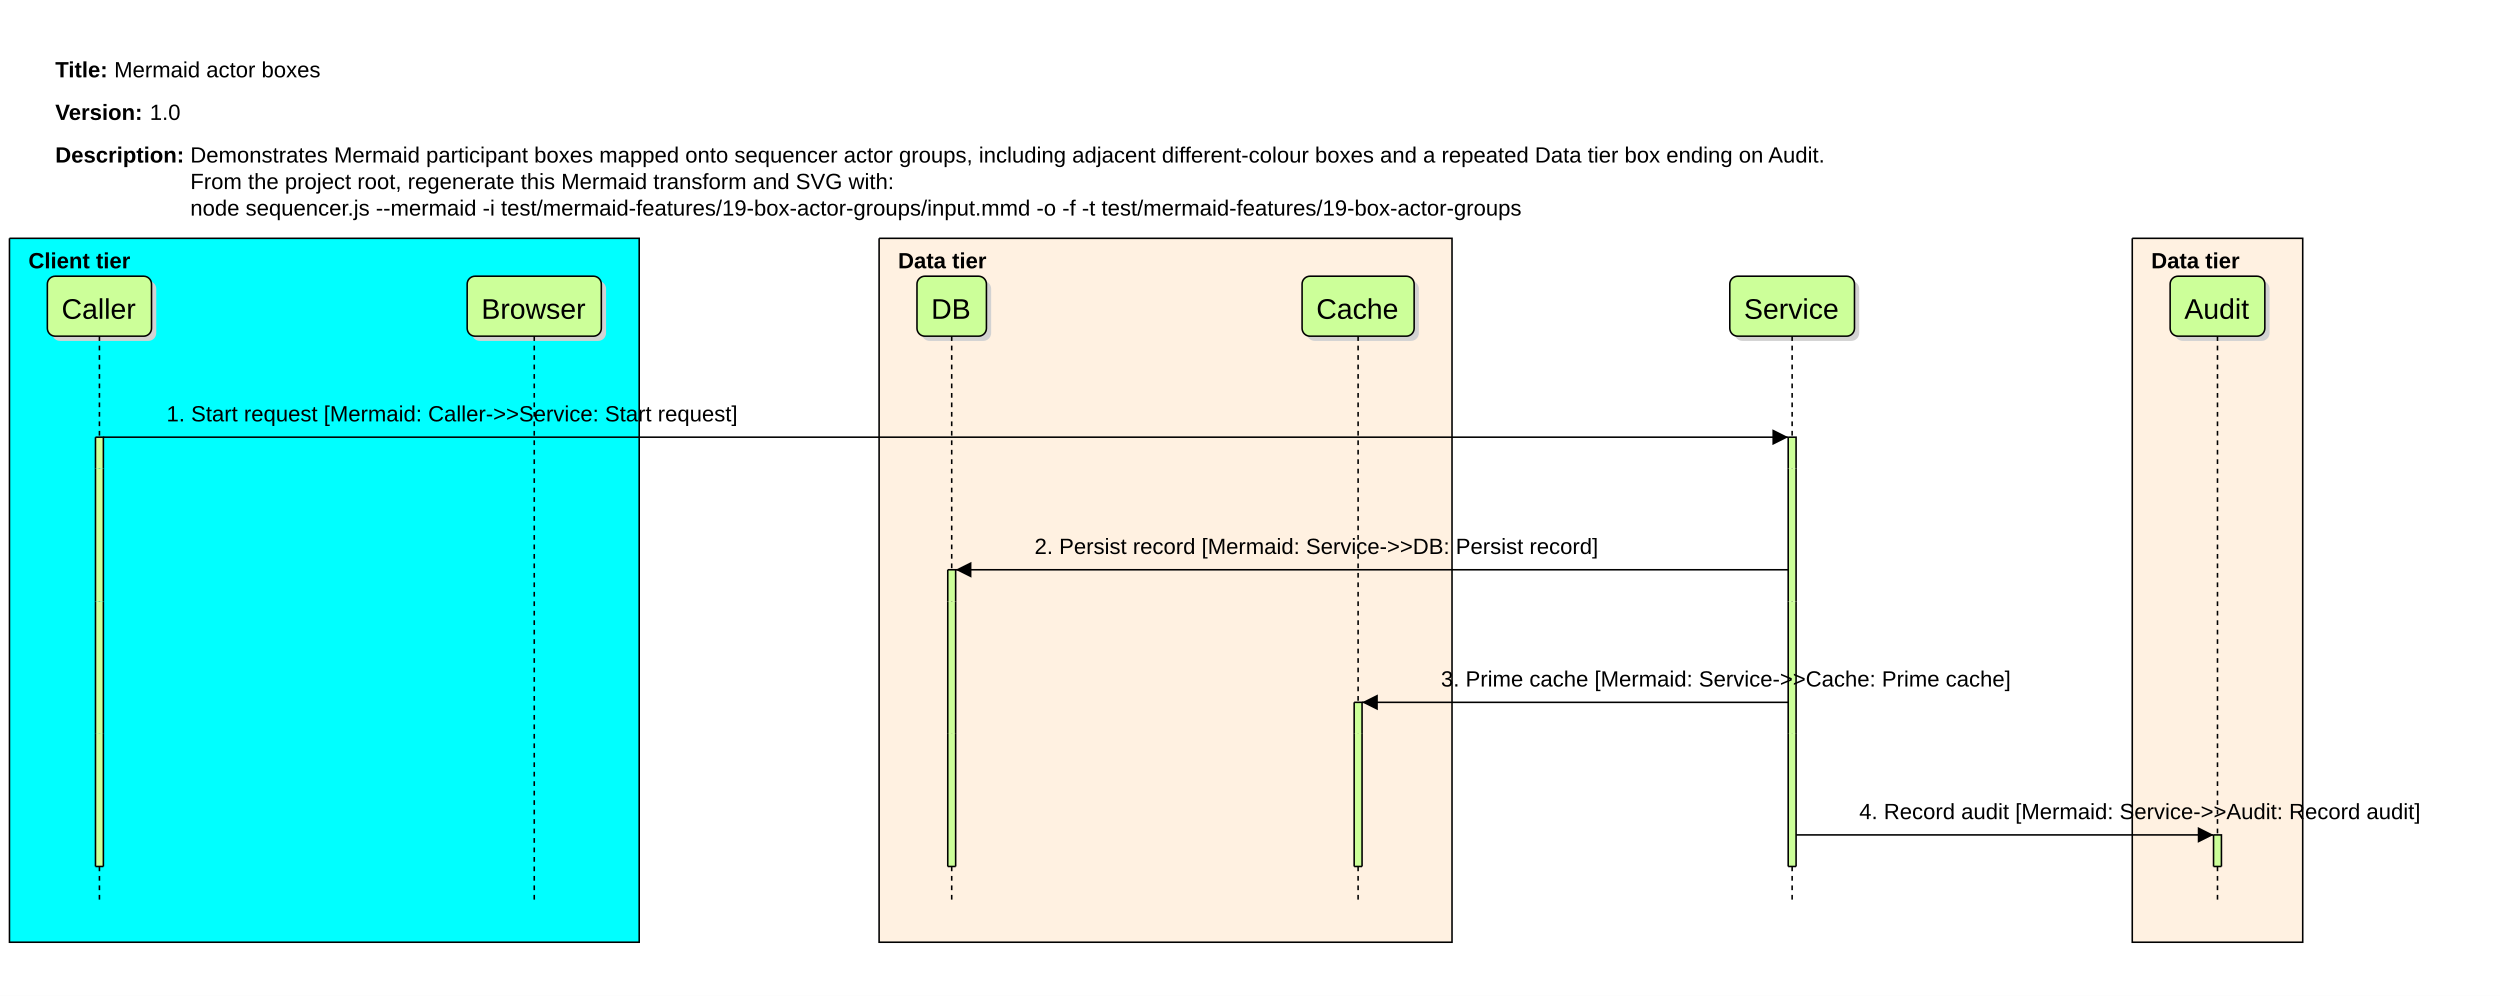
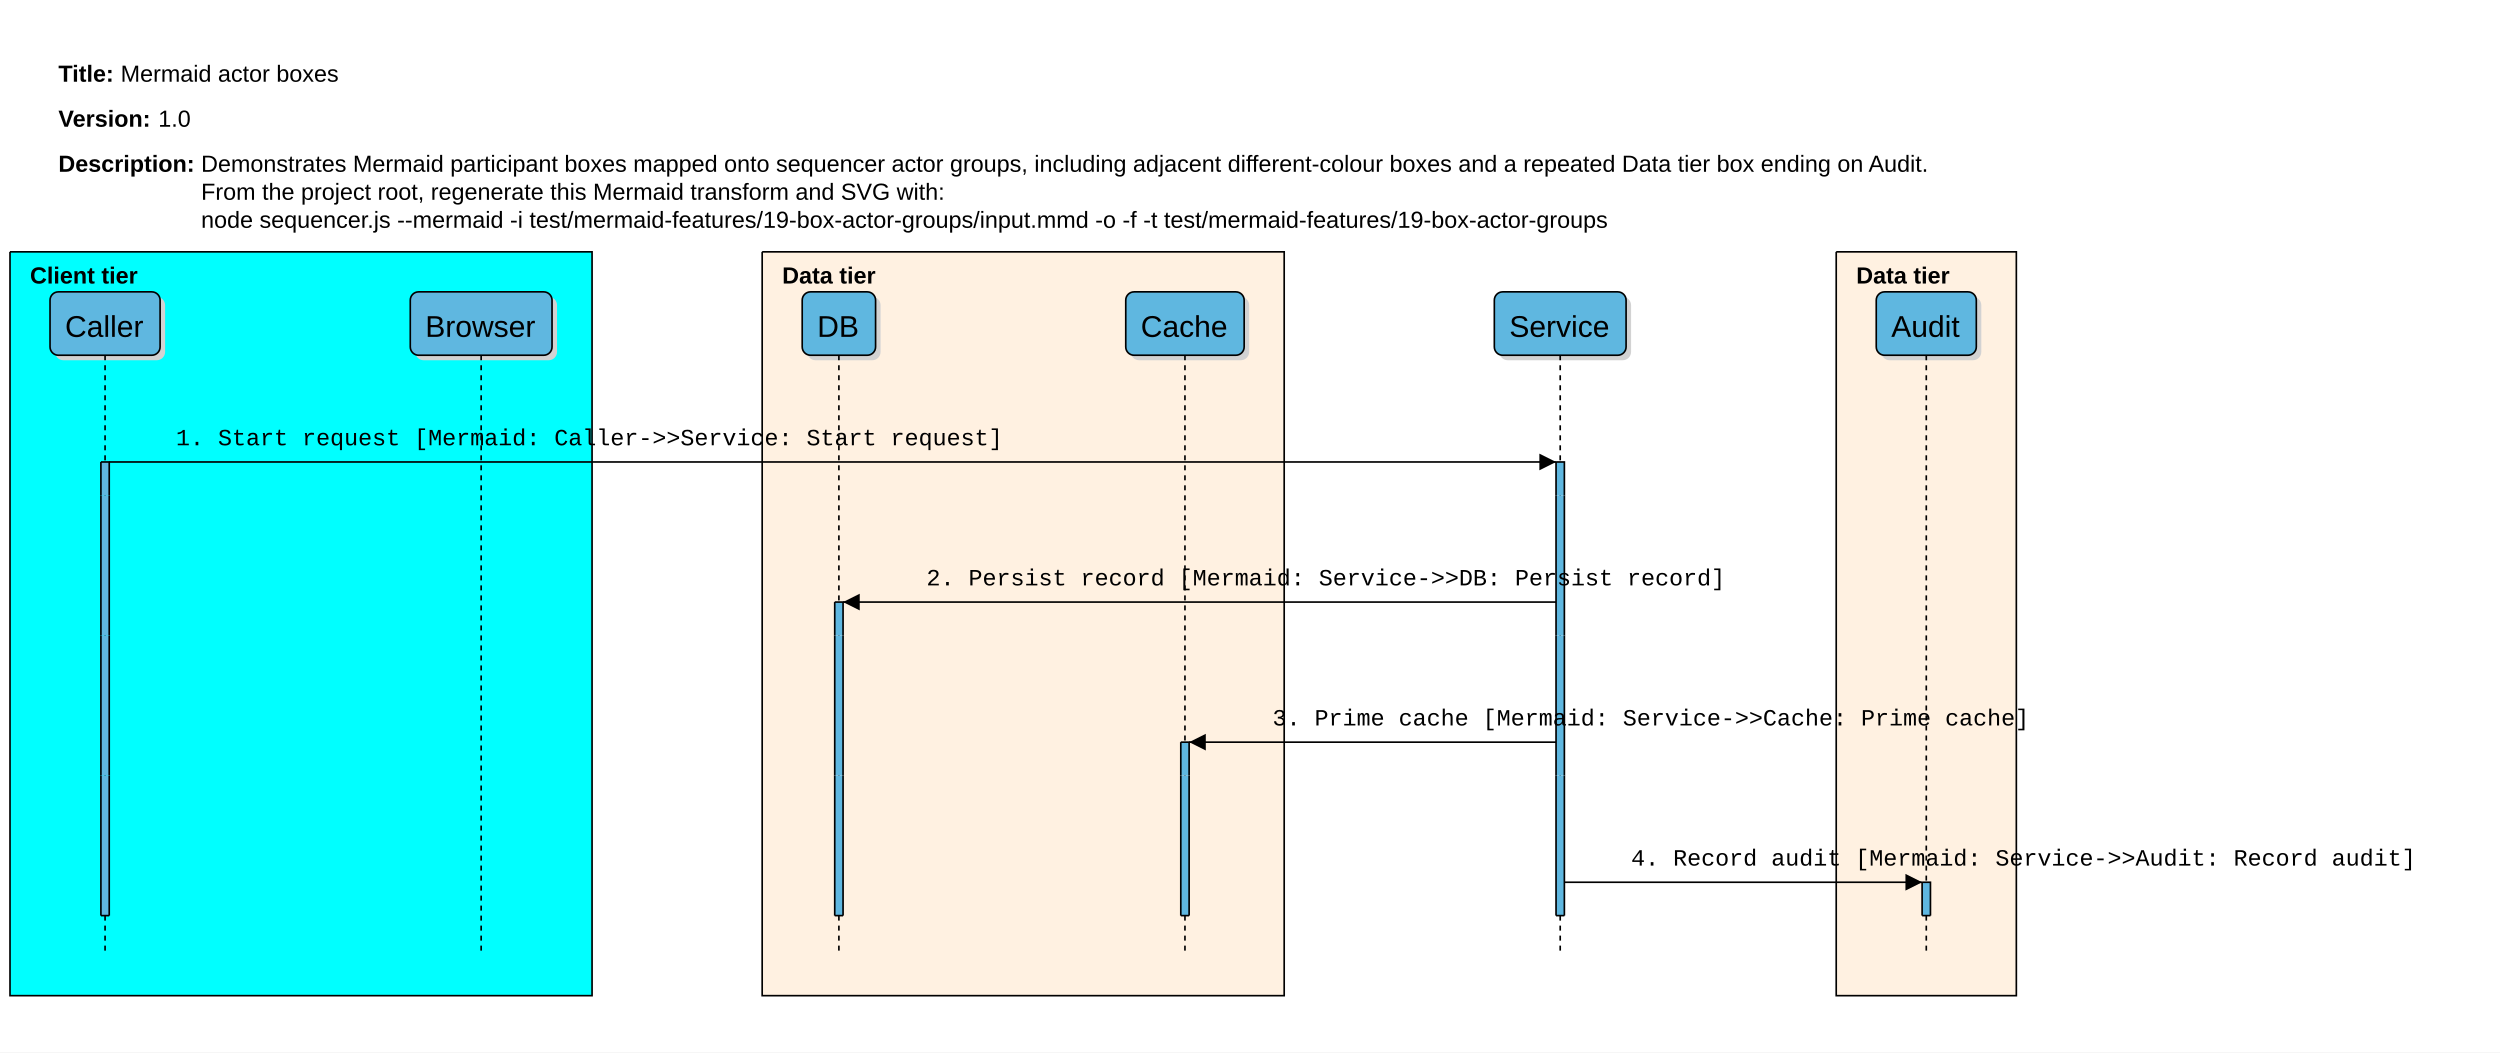
- <svg xmlns="http://www.w3.org/2000/svg" width="1584" height="631" viewBox="0 0 1584 631">
+ <svg xmlns="http://www.w3.org/2000/svg" width="1499" height="631" viewBox="0 0 1499 631">
  <rect width="100%" height="100%" fill="white" />
-   <path d="M 0 0 L 0 621 L 1574 621 L 1574 0 L 0 0" fill="rgb(255, 255, 255)" stroke="none" />
+   <path d="M 0 0 L 0 621 L 1489 621 L 1489 0 L 0 0" fill="rgb(255, 255, 255)" stroke="none" />
  <path d="M 30 30 L 30 57 L 209 57 L 209 30 L 30 30" fill="rgba(0,0,0,0)" stroke="none" />
  <text x="35" y="49" fill="rgb(0,0,0)" font-family="Liberation Sans, Arial, Helvetica, sans-serif" font-size="14" xml:space="preserve" font-weight="bold" dominant-baseline="auto">Title:</text>
  <text x="68.44" y="49" fill="rgb(0,0,0)" font-family="Liberation Sans, Arial, Helvetica, sans-serif" font-size="14" xml:space="preserve" dominant-baseline="auto"> </text>
  <text x="72.33" y="49" fill="rgb(0,0,0)" font-family="Liberation Sans, Arial, Helvetica, sans-serif" font-size="14" xml:space="preserve" dominant-baseline="auto">Mermaid actor boxes</text>
  <path d="M 30 57 L 30 84 L 120 84 L 120 57 L 30 57" fill="rgba(0,0,0,0)" stroke="none" />
  <text x="35" y="76" fill="rgb(0,0,0)" font-family="Liberation Sans, Arial, Helvetica, sans-serif" font-size="14" xml:space="preserve" font-weight="bold" dominant-baseline="auto">Version:</text>
  <text x="91.01" y="76" fill="rgb(0,0,0)" font-family="Liberation Sans, Arial, Helvetica, sans-serif" font-size="14" xml:space="preserve" dominant-baseline="auto"> </text>
  <text x="94.9" y="76" fill="rgb(0,0,0)" font-family="Liberation Sans, Arial, Helvetica, sans-serif" font-size="14" xml:space="preserve" dominant-baseline="auto">1.0</text>
  <path d="M 30 84 L 30 145 L 1163 145 L 1163 84 L 30 84" fill="rgba(0,0,0,0)" stroke="none" />
  <text x="35" y="103" fill="rgb(0,0,0)" font-family="Liberation Sans, Arial, Helvetica, sans-serif" font-size="14" xml:space="preserve" font-weight="bold" dominant-baseline="auto">Description:</text>
  <text x="116.68" y="103" fill="rgb(0,0,0)" font-family="Liberation Sans, Arial, Helvetica, sans-serif" font-size="14" xml:space="preserve" dominant-baseline="auto"> </text>
  <text x="120.57" y="103" fill="rgb(0,0,0)" font-family="Liberation Sans, Arial, Helvetica, sans-serif" font-size="14" xml:space="preserve" dominant-baseline="auto">Demonstrates Mermaid participant boxes mapped onto sequencer actor groups, including adjacent different-colour boxes and a repeated Data tier box ending on Audit.</text>
  <text x="120.57" y="119.8" fill="rgb(0,0,0)" font-family="Liberation Sans, Arial, Helvetica, sans-serif" font-size="14" xml:space="preserve" dominant-baseline="auto">From the project root, regenerate this Mermaid transform and SVG with:</text>
  <text x="120.57" y="136.6" fill="rgb(0,0,0)" font-family="Liberation Sans, Arial, Helvetica, sans-serif" font-size="14" xml:space="preserve" dominant-baseline="auto">node sequencer.js --mermaid -i test/mermaid-features/19-box-actor-groups/input.mmd -o -f -t test/mermaid-features/19-box-actor-groups</text>
-   <path d="M 6 151 L 6 597 L 405 597 L 405 151 L 6 151" fill="Aqua" stroke="none" />
-   <path d="M 6 151 L 6 597 L 405 597 L 405 151 L 6 151" fill="none" stroke="rgb(0,0,0)" stroke-width="1" />
+   <path d="M 6 151 L 6 597 L 355 597 L 355 151 L 6 151" fill="Aqua" stroke="none" />
+   <path d="M 6 151 L 6 597 L 355 597 L 355 151 L 6 151" fill="none" stroke="rgb(0,0,0)" stroke-width="1" />
  <text x="18" y="170" fill="rgb(0,0,0)" font-family="Liberation Sans, Arial, Helvetica, sans-serif" font-size="14" xml:space="preserve" font-weight="bold" dominant-baseline="auto">Client tier</text>
-   <path d="M 557 151 L 557 597 L 920 597 L 920 151 L 557 151" fill="rgba(255, 230, 200, 0.55)" stroke="none" />
-   <path d="M 557 151 L 557 597 L 920 597 L 920 151 L 557 151" fill="none" stroke="rgb(0,0,0)" stroke-width="1" />
-   <text x="569" y="170" fill="rgb(0,0,0)" font-family="Liberation Sans, Arial, Helvetica, sans-serif" font-size="14" xml:space="preserve" font-weight="bold" dominant-baseline="auto">Data tier</text>
-   <path d="M 1351 151 L 1351 597 L 1459 597 L 1459 151 L 1351 151" fill="rgba(255, 230, 200, 0.55)" stroke="none" />
-   <path d="M 1351 151 L 1351 597 L 1459 597 L 1459 151 L 1351 151" fill="none" stroke="rgb(0,0,0)" stroke-width="1" />
-   <text x="1363" y="170" fill="rgb(0,0,0)" font-family="Liberation Sans, Arial, Helvetica, sans-serif" font-size="14" xml:space="preserve" font-weight="bold" dominant-baseline="auto">Data tier</text>
+   <path d="M 457 151 L 457 597 L 770 597 L 770 151 L 457 151" fill="rgba(255, 230, 200, 0.55)" stroke="none" />
+   <path d="M 457 151 L 457 597 L 770 597 L 770 151 L 457 151" fill="none" stroke="rgb(0,0,0)" stroke-width="1" />
+   <text x="469" y="170" fill="rgb(0,0,0)" font-family="Liberation Sans, Arial, Helvetica, sans-serif" font-size="14" xml:space="preserve" font-weight="bold" dominant-baseline="auto">Data tier</text>
+   <path d="M 1101 151 L 1101 597 L 1209 597 L 1209 151 L 1101 151" fill="rgba(255, 230, 200, 0.55)" stroke="none" />
+   <path d="M 1101 151 L 1101 597 L 1209 597 L 1209 151 L 1101 151" fill="none" stroke="rgb(0,0,0)" stroke-width="1" />
+   <text x="1113" y="170" fill="rgb(0,0,0)" font-family="Liberation Sans, Arial, Helvetica, sans-serif" font-size="14" xml:space="preserve" font-weight="bold" dominant-baseline="auto">Data tier</text>
  <path d="M 33 183 L 33 211 L 33 211 A 5 5 0 0 0 38 216 L 94 216 L 94 216 A 5 5 0 0 0 99 211 L 99 183 L 99 183 A 5 5 0 0 0 94 178 L 38 178 L 38 178 A 5 5 0 0 0 33 183" fill="rgb(210,210,210)" stroke="none" />
-   <path d="M 30 180 L 30 208 L 30 208 A 5 5 0 0 0 35 213 L 91 213 L 91 213 A 5 5 0 0 0 96 208 L 96 180 L 96 180 A 5 5 0 0 0 91 175 L 35 175 L 35 175 A 5 5 0 0 0 30 180" fill="rgb(204,255,153)" stroke="none" />
+   <path d="M 30 180 L 30 208 L 30 208 A 5 5 0 0 0 35 213 L 91 213 L 91 213 A 5 5 0 0 0 96 208 L 96 180 L 96 180 A 5 5 0 0 0 91 175 L 35 175 L 35 175 A 5 5 0 0 0 30 180" fill="rgb(95,183,224)" stroke="none" />
  <path d="M 30 180 L 30 208 L 30 208 A 5 5 0 0 0 35 213 L 91 213 L 91 213 A 5 5 0 0 0 96 208 L 96 180 L 96 180 A 5 5 0 0 0 91 175 L 35 175 L 35 175 A 5 5 0 0 0 30 180" fill="none" stroke="rgb(0, 0, 0)" stroke-width="1" />
  <text x="39" y="202" fill="rgb(0,0,0)" font-family="Liberation Sans, Arial, Helvetica, sans-serif" font-size="18" xml:space="preserve" dominant-baseline="auto">Caller</text>
-   <path d="M 299 183 L 299 211 L 299 211 A 5 5 0 0 0 304 216 L 379 216 L 379 216 A 5 5 0 0 0 384 211 L 384 183 L 384 183 A 5 5 0 0 0 379 178 L 304 178 L 304 178 A 5 5 0 0 0 299 183" fill="rgb(210,210,210)" stroke="none" />
-   <path d="M 296 180 L 296 208 L 296 208 A 5 5 0 0 0 301 213 L 376 213 L 376 213 A 5 5 0 0 0 381 208 L 381 180 L 381 180 A 5 5 0 0 0 376 175 L 301 175 L 301 175 A 5 5 0 0 0 296 180" fill="rgb(204,255,153)" stroke="none" />
-   <path d="M 296 180 L 296 208 L 296 208 A 5 5 0 0 0 301 213 L 376 213 L 376 213 A 5 5 0 0 0 381 208 L 381 180 L 381 180 A 5 5 0 0 0 376 175 L 301 175 L 301 175 A 5 5 0 0 0 296 180" fill="none" stroke="rgb(0, 0, 0)" stroke-width="1" />
-   <text x="305" y="202" fill="rgb(0,0,0)" font-family="Liberation Sans, Arial, Helvetica, sans-serif" font-size="18" xml:space="preserve" dominant-baseline="auto">Browser</text>
-   <path d="M 584 183 L 584 211 L 584 211 A 5 5 0 0 0 589 216 L 623 216 L 623 216 A 5 5 0 0 0 628 211 L 628 183 L 628 183 A 5 5 0 0 0 623 178 L 589 178 L 589 178 A 5 5 0 0 0 584 183" fill="rgb(210,210,210)" stroke="none" />
-   <path d="M 581 180 L 581 208 L 581 208 A 5 5 0 0 0 586 213 L 620 213 L 620 213 A 5 5 0 0 0 625 208 L 625 180 L 625 180 A 5 5 0 0 0 620 175 L 586 175 L 586 175 A 5 5 0 0 0 581 180" fill="rgb(204,255,153)" stroke="none" />
-   <path d="M 581 180 L 581 208 L 581 208 A 5 5 0 0 0 586 213 L 620 213 L 620 213 A 5 5 0 0 0 625 208 L 625 180 L 625 180 A 5 5 0 0 0 620 175 L 586 175 L 586 175 A 5 5 0 0 0 581 180" fill="none" stroke="rgb(0, 0, 0)" stroke-width="1" />
-   <text x="590" y="202" fill="rgb(0,0,0)" font-family="Liberation Sans, Arial, Helvetica, sans-serif" font-size="18" xml:space="preserve" dominant-baseline="auto">DB</text>
-   <path d="M 828 183 L 828 211 L 828 211 A 5 5 0 0 0 833 216 L 894 216 L 894 216 A 5 5 0 0 0 899 211 L 899 183 L 899 183 A 5 5 0 0 0 894 178 L 833 178 L 833 178 A 5 5 0 0 0 828 183" fill="rgb(210,210,210)" stroke="none" />
-   <path d="M 825 180 L 825 208 L 825 208 A 5 5 0 0 0 830 213 L 891 213 L 891 213 A 5 5 0 0 0 896 208 L 896 180 L 896 180 A 5 5 0 0 0 891 175 L 830 175 L 830 175 A 5 5 0 0 0 825 180" fill="rgb(204,255,153)" stroke="none" />
-   <path d="M 825 180 L 825 208 L 825 208 A 5 5 0 0 0 830 213 L 891 213 L 891 213 A 5 5 0 0 0 896 208 L 896 180 L 896 180 A 5 5 0 0 0 891 175 L 830 175 L 830 175 A 5 5 0 0 0 825 180" fill="none" stroke="rgb(0, 0, 0)" stroke-width="1" />
-   <text x="834" y="202" fill="rgb(0,0,0)" font-family="Liberation Sans, Arial, Helvetica, sans-serif" font-size="18" xml:space="preserve" dominant-baseline="auto">Cache</text>
-   <path d="M 1099 183 L 1099 211 L 1099 211 A 5 5 0 0 0 1104 216 L 1173 216 L 1173 216 A 5 5 0 0 0 1178 211 L 1178 183 L 1178 183 A 5 5 0 0 0 1173 178 L 1104 178 L 1104 178 A 5 5 0 0 0 1099 183" fill="rgb(210,210,210)" stroke="none" />
-   <path d="M 1096 180 L 1096 208 L 1096 208 A 5 5 0 0 0 1101 213 L 1170 213 L 1170 213 A 5 5 0 0 0 1175 208 L 1175 180 L 1175 180 A 5 5 0 0 0 1170 175 L 1101 175 L 1101 175 A 5 5 0 0 0 1096 180" fill="rgb(204,255,153)" stroke="none" />
-   <path d="M 1096 180 L 1096 208 L 1096 208 A 5 5 0 0 0 1101 213 L 1170 213 L 1170 213 A 5 5 0 0 0 1175 208 L 1175 180 L 1175 180 A 5 5 0 0 0 1170 175 L 1101 175 L 1101 175 A 5 5 0 0 0 1096 180" fill="none" stroke="rgb(0, 0, 0)" stroke-width="1" />
-   <text x="1105" y="202" fill="rgb(0,0,0)" font-family="Liberation Sans, Arial, Helvetica, sans-serif" font-size="18" xml:space="preserve" dominant-baseline="auto">Service</text>
-   <path d="M 1378 183 L 1378 211 L 1378 211 A 5 5 0 0 0 1383 216 L 1433 216 L 1433 216 A 5 5 0 0 0 1438 211 L 1438 183 L 1438 183 A 5 5 0 0 0 1433 178 L 1383 178 L 1383 178 A 5 5 0 0 0 1378 183" fill="rgb(210,210,210)" stroke="none" />
-   <path d="M 1375 180 L 1375 208 L 1375 208 A 5 5 0 0 0 1380 213 L 1430 213 L 1430 213 A 5 5 0 0 0 1435 208 L 1435 180 L 1435 180 A 5 5 0 0 0 1430 175 L 1380 175 L 1380 175 A 5 5 0 0 0 1375 180" fill="rgb(204,255,153)" stroke="none" />
-   <path d="M 1375 180 L 1375 208 L 1375 208 A 5 5 0 0 0 1380 213 L 1430 213 L 1430 213 A 5 5 0 0 0 1435 208 L 1435 180 L 1435 180 A 5 5 0 0 0 1430 175 L 1380 175 L 1380 175 A 5 5 0 0 0 1375 180" fill="none" stroke="rgb(0, 0, 0)" stroke-width="1" />
-   <text x="1384" y="202" fill="rgb(0,0,0)" font-family="Liberation Sans, Arial, Helvetica, sans-serif" font-size="18" xml:space="preserve" dominant-baseline="auto">Audit</text>
+   <path d="M 249 183 L 249 211 L 249 211 A 5 5 0 0 0 254 216 L 329 216 L 329 216 A 5 5 0 0 0 334 211 L 334 183 L 334 183 A 5 5 0 0 0 329 178 L 254 178 L 254 178 A 5 5 0 0 0 249 183" fill="rgb(210,210,210)" stroke="none" />
+   <path d="M 246 180 L 246 208 L 246 208 A 5 5 0 0 0 251 213 L 326 213 L 326 213 A 5 5 0 0 0 331 208 L 331 180 L 331 180 A 5 5 0 0 0 326 175 L 251 175 L 251 175 A 5 5 0 0 0 246 180" fill="rgb(95,183,224)" stroke="none" />
+   <path d="M 246 180 L 246 208 L 246 208 A 5 5 0 0 0 251 213 L 326 213 L 326 213 A 5 5 0 0 0 331 208 L 331 180 L 331 180 A 5 5 0 0 0 326 175 L 251 175 L 251 175 A 5 5 0 0 0 246 180" fill="none" stroke="rgb(0, 0, 0)" stroke-width="1" />
+   <text x="255" y="202" fill="rgb(0,0,0)" font-family="Liberation Sans, Arial, Helvetica, sans-serif" font-size="18" xml:space="preserve" dominant-baseline="auto">Browser</text>
+   <path d="M 484 183 L 484 211 L 484 211 A 5 5 0 0 0 489 216 L 523 216 L 523 216 A 5 5 0 0 0 528 211 L 528 183 L 528 183 A 5 5 0 0 0 523 178 L 489 178 L 489 178 A 5 5 0 0 0 484 183" fill="rgb(210,210,210)" stroke="none" />
+   <path d="M 481 180 L 481 208 L 481 208 A 5 5 0 0 0 486 213 L 520 213 L 520 213 A 5 5 0 0 0 525 208 L 525 180 L 525 180 A 5 5 0 0 0 520 175 L 486 175 L 486 175 A 5 5 0 0 0 481 180" fill="rgb(95,183,224)" stroke="none" />
+   <path d="M 481 180 L 481 208 L 481 208 A 5 5 0 0 0 486 213 L 520 213 L 520 213 A 5 5 0 0 0 525 208 L 525 180 L 525 180 A 5 5 0 0 0 520 175 L 486 175 L 486 175 A 5 5 0 0 0 481 180" fill="none" stroke="rgb(0, 0, 0)" stroke-width="1" />
+   <text x="490" y="202" fill="rgb(0,0,0)" font-family="Liberation Sans, Arial, Helvetica, sans-serif" font-size="18" xml:space="preserve" dominant-baseline="auto">DB</text>
+   <path d="M 678 183 L 678 211 L 678 211 A 5 5 0 0 0 683 216 L 744 216 L 744 216 A 5 5 0 0 0 749 211 L 749 183 L 749 183 A 5 5 0 0 0 744 178 L 683 178 L 683 178 A 5 5 0 0 0 678 183" fill="rgb(210,210,210)" stroke="none" />
+   <path d="M 675 180 L 675 208 L 675 208 A 5 5 0 0 0 680 213 L 741 213 L 741 213 A 5 5 0 0 0 746 208 L 746 180 L 746 180 A 5 5 0 0 0 741 175 L 680 175 L 680 175 A 5 5 0 0 0 675 180" fill="rgb(95,183,224)" stroke="none" />
+   <path d="M 675 180 L 675 208 L 675 208 A 5 5 0 0 0 680 213 L 741 213 L 741 213 A 5 5 0 0 0 746 208 L 746 180 L 746 180 A 5 5 0 0 0 741 175 L 680 175 L 680 175 A 5 5 0 0 0 675 180" fill="none" stroke="rgb(0, 0, 0)" stroke-width="1" />
+   <text x="684" y="202" fill="rgb(0,0,0)" font-family="Liberation Sans, Arial, Helvetica, sans-serif" font-size="18" xml:space="preserve" dominant-baseline="auto">Cache</text>
+   <path d="M 899 183 L 899 211 L 899 211 A 5 5 0 0 0 904 216 L 973 216 L 973 216 A 5 5 0 0 0 978 211 L 978 183 L 978 183 A 5 5 0 0 0 973 178 L 904 178 L 904 178 A 5 5 0 0 0 899 183" fill="rgb(210,210,210)" stroke="none" />
+   <path d="M 896 180 L 896 208 L 896 208 A 5 5 0 0 0 901 213 L 970 213 L 970 213 A 5 5 0 0 0 975 208 L 975 180 L 975 180 A 5 5 0 0 0 970 175 L 901 175 L 901 175 A 5 5 0 0 0 896 180" fill="rgb(95,183,224)" stroke="none" />
+   <path d="M 896 180 L 896 208 L 896 208 A 5 5 0 0 0 901 213 L 970 213 L 970 213 A 5 5 0 0 0 975 208 L 975 180 L 975 180 A 5 5 0 0 0 970 175 L 901 175 L 901 175 A 5 5 0 0 0 896 180" fill="none" stroke="rgb(0, 0, 0)" stroke-width="1" />
+   <text x="905" y="202" fill="rgb(0,0,0)" font-family="Liberation Sans, Arial, Helvetica, sans-serif" font-size="18" xml:space="preserve" dominant-baseline="auto">Service</text>
+   <path d="M 1128 183 L 1128 211 L 1128 211 A 5 5 0 0 0 1133 216 L 1183 216 L 1183 216 A 5 5 0 0 0 1188 211 L 1188 183 L 1188 183 A 5 5 0 0 0 1183 178 L 1133 178 L 1133 178 A 5 5 0 0 0 1128 183" fill="rgb(210,210,210)" stroke="none" />
+   <path d="M 1125 180 L 1125 208 L 1125 208 A 5 5 0 0 0 1130 213 L 1180 213 L 1180 213 A 5 5 0 0 0 1185 208 L 1185 180 L 1185 180 A 5 5 0 0 0 1180 175 L 1130 175 L 1130 175 A 5 5 0 0 0 1125 180" fill="rgb(95,183,224)" stroke="none" />
+   <path d="M 1125 180 L 1125 208 L 1125 208 A 5 5 0 0 0 1130 213 L 1180 213 L 1180 213 A 5 5 0 0 0 1185 208 L 1185 180 L 1185 180 A 5 5 0 0 0 1180 175 L 1130 175 L 1130 175 A 5 5 0 0 0 1125 180" fill="none" stroke="rgb(0, 0, 0)" stroke-width="1" />
+   <text x="1134" y="202" fill="rgb(0,0,0)" font-family="Liberation Sans, Arial, Helvetica, sans-serif" font-size="18" xml:space="preserve" dominant-baseline="auto">Audit</text>
  <path d="M 63 213 M 63 297" fill="none" stroke="rgb(0,0,0)" stroke-width="1" stroke-dasharray="3,3" />
-   <path d="M 338.5 213 M 338.5 297" fill="none" stroke="rgb(0,0,0)" stroke-width="1" stroke-dasharray="3,3" />
-   <path d="M 603 213 M 603 297" fill="none" stroke="rgb(0,0,0)" stroke-width="1" stroke-dasharray="3,3" />
-   <path d="M 860.5 213 M 860.5 297" fill="none" stroke="rgb(0,0,0)" stroke-width="1" stroke-dasharray="3,3" />
-   <path d="M 1135.5 213 M 1135.5 297" fill="none" stroke="rgb(0,0,0)" stroke-width="1" stroke-dasharray="3,3" />
-   <path d="M 1405 213 M 1405 297" fill="none" stroke="rgb(0,0,0)" stroke-width="1" stroke-dasharray="3,3" />
+   <path d="M 288.5 213 M 288.5 297" fill="none" stroke="rgb(0,0,0)" stroke-width="1" stroke-dasharray="3,3" />
+   <path d="M 503 213 M 503 297" fill="none" stroke="rgb(0,0,0)" stroke-width="1" stroke-dasharray="3,3" />
+   <path d="M 710.5 213 M 710.5 297" fill="none" stroke="rgb(0,0,0)" stroke-width="1" stroke-dasharray="3,3" />
+   <path d="M 935.5 213 M 935.5 297" fill="none" stroke="rgb(0,0,0)" stroke-width="1" stroke-dasharray="3,3" />
+   <path d="M 1155 213 M 1155 297" fill="none" stroke="rgb(0,0,0)" stroke-width="1" stroke-dasharray="3,3" />
  <path d="M 63 213 L 63 297" fill="none" stroke="rgb(0,0,0)" stroke-width="1" stroke-dasharray="3,3" />
-   <path d="M 60.5 277 L 60.5 297 L 65.5 297 L 65.5 277 L 60.5 277" fill="rgb(204,255,153)" stroke="none" />
+   <path d="M 60.5 277 L 60.5 297 L 65.5 297 L 65.5 277 L 60.5 277" fill="rgb(95,183,224)" stroke="none" />
  <path d="M 60.5 277 L 60.5 297 M 65.5 297 L 65.5 277 L 60.5 277" fill="none" stroke="rgb(0, 0, 0)" stroke-width="1" />
-   <path d="M 338.5 213 L 338.5 297" fill="none" stroke="rgb(0,0,0)" stroke-width="1" stroke-dasharray="3,3" />
-   <path d="M 603 213 L 603 297" fill="none" stroke="rgb(0,0,0)" stroke-width="1" stroke-dasharray="3,3" />
-   <path d="M 860.5 213 L 860.5 297" fill="none" stroke="rgb(0,0,0)" stroke-width="1" stroke-dasharray="3,3" />
-   <path d="M 1135.5 213 L 1135.5 297" fill="none" stroke="rgb(0,0,0)" stroke-width="1" stroke-dasharray="3,3" />
-   <path d="M 1133 277 L 1133 297 L 1138 297 L 1138 277 L 1133 277" fill="rgb(204,255,153)" stroke="none" />
-   <path d="M 1133 277 L 1133 297 M 1138 297 L 1138 277 L 1133 277" fill="none" stroke="rgb(0, 0, 0)" stroke-width="1" />
-   <path d="M 1405 213 L 1405 297" fill="none" stroke="rgb(0,0,0)" stroke-width="1" stroke-dasharray="3,3" />
-   <text x="105.5" y="267" fill="rgb(0,0,0)" font-family="Liberation Sans, Arial, Helvetica, sans-serif" font-size="14" xml:space="preserve" dominant-baseline="auto">1. Start request [Mermaid: Caller-&gt;&gt;Service: Start request]</text>
-   <path d="M 65.5 277 L 1133 277" fill="none" stroke="rgb(0, 0, 0)" stroke-width="1" />
-   <path d="M 1123 272 L 1123 282 L 1133 277" fill="rgb(0, 0, 0)" stroke="none" />
+   <path d="M 288.5 213 L 288.5 297" fill="none" stroke="rgb(0,0,0)" stroke-width="1" stroke-dasharray="3,3" />
+   <path d="M 503 213 L 503 297" fill="none" stroke="rgb(0,0,0)" stroke-width="1" stroke-dasharray="3,3" />
+   <path d="M 710.5 213 L 710.5 297" fill="none" stroke="rgb(0,0,0)" stroke-width="1" stroke-dasharray="3,3" />
+   <path d="M 935.5 213 L 935.5 297" fill="none" stroke="rgb(0,0,0)" stroke-width="1" stroke-dasharray="3,3" />
+   <path d="M 933 277 L 933 297 L 938 297 L 938 277 L 933 277" fill="rgb(95,183,224)" stroke="none" />
+   <path d="M 933 277 L 933 297 M 938 297 L 938 277 L 933 277" fill="none" stroke="rgb(0, 0, 0)" stroke-width="1" />
+   <path d="M 1155 213 L 1155 297" fill="none" stroke="rgb(0,0,0)" stroke-width="1" stroke-dasharray="3,3" />
+   <text x="105.5" y="267" fill="rgb(0,0,0)" font-family="Liberation Mono, Courier New, Courier, monospace" font-size="14" xml:space="preserve" dominant-baseline="auto">1. Start request [Mermaid: Caller-&gt;&gt;Service: Start request]</text>
+   <path d="M 65.5 277 L 933 277" fill="none" stroke="rgb(0, 0, 0)" stroke-width="1" />
+   <path d="M 923 272 L 923 282 L 933 277" fill="rgb(0, 0, 0)" stroke="none" />
  <path d="M 63 297 M 63 381" fill="none" stroke="rgb(0,0,0)" stroke-width="1" stroke-dasharray="3,3" />
-   <path d="M 338.5 297 M 338.5 381" fill="none" stroke="rgb(0,0,0)" stroke-width="1" stroke-dasharray="3,3" />
-   <path d="M 603 297 M 603 381" fill="none" stroke="rgb(0,0,0)" stroke-width="1" stroke-dasharray="3,3" />
-   <path d="M 860.5 297 M 860.5 381" fill="none" stroke="rgb(0,0,0)" stroke-width="1" stroke-dasharray="3,3" />
-   <path d="M 1135.5 297 M 1135.5 381" fill="none" stroke="rgb(0,0,0)" stroke-width="1" stroke-dasharray="3,3" />
-   <path d="M 1405 297 M 1405 381" fill="none" stroke="rgb(0,0,0)" stroke-width="1" stroke-dasharray="3,3" />
+   <path d="M 288.5 297 M 288.5 381" fill="none" stroke="rgb(0,0,0)" stroke-width="1" stroke-dasharray="3,3" />
+   <path d="M 503 297 M 503 381" fill="none" stroke="rgb(0,0,0)" stroke-width="1" stroke-dasharray="3,3" />
+   <path d="M 710.5 297 M 710.5 381" fill="none" stroke="rgb(0,0,0)" stroke-width="1" stroke-dasharray="3,3" />
+   <path d="M 935.5 297 M 935.5 381" fill="none" stroke="rgb(0,0,0)" stroke-width="1" stroke-dasharray="3,3" />
+   <path d="M 1155 297 M 1155 381" fill="none" stroke="rgb(0,0,0)" stroke-width="1" stroke-dasharray="3,3" />
  <path d="M 63 297 L 63 381" fill="none" stroke="rgb(0,0,0)" stroke-width="1" stroke-dasharray="3,3" />
-   <path d="M 60.5 297 L 60.5 381 L 65.5 381 L 65.5 297 L 60.5 297" fill="rgb(204,255,153)" stroke="none" />
+   <path d="M 60.5 297 L 60.5 381 L 65.5 381 L 65.5 297 L 60.5 297" fill="rgb(95,183,224)" stroke="none" />
  <path d="M 60.5 297 L 60.5 381 M 65.5 381 L 65.5 297 M 60.5 297" fill="none" stroke="rgb(0, 0, 0)" stroke-width="1" />
-   <path d="M 338.5 297 L 338.5 381" fill="none" stroke="rgb(0,0,0)" stroke-width="1" stroke-dasharray="3,3" />
-   <path d="M 603 297 L 603 381" fill="none" stroke="rgb(0,0,0)" stroke-width="1" stroke-dasharray="3,3" />
-   <path d="M 600.5 361 L 600.5 381 L 605.5 381 L 605.5 361 L 600.5 361" fill="rgb(204,255,153)" stroke="none" />
-   <path d="M 600.5 361 L 600.5 381 M 605.5 381 L 605.5 361 L 600.5 361" fill="none" stroke="rgb(0, 0, 0)" stroke-width="1" />
-   <path d="M 860.5 297 L 860.5 381" fill="none" stroke="rgb(0,0,0)" stroke-width="1" stroke-dasharray="3,3" />
-   <path d="M 1135.5 297 L 1135.5 381" fill="none" stroke="rgb(0,0,0)" stroke-width="1" stroke-dasharray="3,3" />
-   <path d="M 1133 297 L 1133 381 L 1138 381 L 1138 297 L 1133 297" fill="rgb(204,255,153)" stroke="none" />
-   <path d="M 1133 297 L 1133 381 M 1138 381 L 1138 297 M 1133 297" fill="none" stroke="rgb(0, 0, 0)" stroke-width="1" />
-   <path d="M 1405 297 L 1405 381" fill="none" stroke="rgb(0,0,0)" stroke-width="1" stroke-dasharray="3,3" />
-   <text x="655.5" y="351" fill="rgb(0,0,0)" font-family="Liberation Sans, Arial, Helvetica, sans-serif" font-size="14" xml:space="preserve" dominant-baseline="auto">2. Persist record [Mermaid: Service-&gt;&gt;DB: Persist record]</text>
-   <path d="M 1133 361 L 605.5 361" fill="none" stroke="rgb(0, 0, 0)" stroke-width="1" />
-   <path d="M 615.5 356 L 615.5 366 L 605.5 361" fill="rgb(0, 0, 0)" stroke="none" />
+   <path d="M 288.5 297 L 288.5 381" fill="none" stroke="rgb(0,0,0)" stroke-width="1" stroke-dasharray="3,3" />
+   <path d="M 503 297 L 503 381" fill="none" stroke="rgb(0,0,0)" stroke-width="1" stroke-dasharray="3,3" />
+   <path d="M 500.5 361 L 500.5 381 L 505.5 381 L 505.5 361 L 500.5 361" fill="rgb(95,183,224)" stroke="none" />
+   <path d="M 500.5 361 L 500.5 381 M 505.5 381 L 505.5 361 L 500.5 361" fill="none" stroke="rgb(0, 0, 0)" stroke-width="1" />
+   <path d="M 710.5 297 L 710.5 381" fill="none" stroke="rgb(0,0,0)" stroke-width="1" stroke-dasharray="3,3" />
+   <path d="M 935.5 297 L 935.5 381" fill="none" stroke="rgb(0,0,0)" stroke-width="1" stroke-dasharray="3,3" />
+   <path d="M 933 297 L 933 381 L 938 381 L 938 297 L 933 297" fill="rgb(95,183,224)" stroke="none" />
+   <path d="M 933 297 L 933 381 M 938 381 L 938 297 M 933 297" fill="none" stroke="rgb(0, 0, 0)" stroke-width="1" />
+   <path d="M 1155 297 L 1155 381" fill="none" stroke="rgb(0,0,0)" stroke-width="1" stroke-dasharray="3,3" />
+   <text x="555.5" y="351" fill="rgb(0,0,0)" font-family="Liberation Mono, Courier New, Courier, monospace" font-size="14" xml:space="preserve" dominant-baseline="auto">2. Persist record [Mermaid: Service-&gt;&gt;DB: Persist record]</text>
+   <path d="M 933 361 L 505.5 361" fill="none" stroke="rgb(0, 0, 0)" stroke-width="1" />
+   <path d="M 515.5 356 L 515.5 366 L 505.5 361" fill="rgb(0, 0, 0)" stroke="none" />
  <path d="M 63 381 M 63 465" fill="none" stroke="rgb(0,0,0)" stroke-width="1" stroke-dasharray="3,3" />
-   <path d="M 338.5 381 M 338.5 465" fill="none" stroke="rgb(0,0,0)" stroke-width="1" stroke-dasharray="3,3" />
-   <path d="M 603 381 M 603 465" fill="none" stroke="rgb(0,0,0)" stroke-width="1" stroke-dasharray="3,3" />
-   <path d="M 860.5 381 M 860.5 465" fill="none" stroke="rgb(0,0,0)" stroke-width="1" stroke-dasharray="3,3" />
-   <path d="M 1135.5 381 M 1135.5 465" fill="none" stroke="rgb(0,0,0)" stroke-width="1" stroke-dasharray="3,3" />
-   <path d="M 1405 381 M 1405 465" fill="none" stroke="rgb(0,0,0)" stroke-width="1" stroke-dasharray="3,3" />
+   <path d="M 288.5 381 M 288.5 465" fill="none" stroke="rgb(0,0,0)" stroke-width="1" stroke-dasharray="3,3" />
+   <path d="M 503 381 M 503 465" fill="none" stroke="rgb(0,0,0)" stroke-width="1" stroke-dasharray="3,3" />
+   <path d="M 710.5 381 M 710.5 465" fill="none" stroke="rgb(0,0,0)" stroke-width="1" stroke-dasharray="3,3" />
+   <path d="M 935.5 381 M 935.5 465" fill="none" stroke="rgb(0,0,0)" stroke-width="1" stroke-dasharray="3,3" />
+   <path d="M 1155 381 M 1155 465" fill="none" stroke="rgb(0,0,0)" stroke-width="1" stroke-dasharray="3,3" />
  <path d="M 63 381 L 63 465" fill="none" stroke="rgb(0,0,0)" stroke-width="1" stroke-dasharray="3,3" />
-   <path d="M 60.5 381 L 60.5 465 L 65.5 465 L 65.5 381 L 60.5 381" fill="rgb(204,255,153)" stroke="none" />
+   <path d="M 60.5 381 L 60.5 465 L 65.5 465 L 65.5 381 L 60.5 381" fill="rgb(95,183,224)" stroke="none" />
  <path d="M 60.5 381 L 60.5 465 M 65.5 465 L 65.5 381 M 60.5 381" fill="none" stroke="rgb(0, 0, 0)" stroke-width="1" />
-   <path d="M 338.5 381 L 338.5 465" fill="none" stroke="rgb(0,0,0)" stroke-width="1" stroke-dasharray="3,3" />
-   <path d="M 603 381 L 603 465" fill="none" stroke="rgb(0,0,0)" stroke-width="1" stroke-dasharray="3,3" />
-   <path d="M 600.5 381 L 600.5 465 L 605.5 465 L 605.5 381 L 600.5 381" fill="rgb(204,255,153)" stroke="none" />
-   <path d="M 600.5 381 L 600.5 465 M 605.5 465 L 605.5 381 M 600.5 381" fill="none" stroke="rgb(0, 0, 0)" stroke-width="1" />
-   <path d="M 860.5 381 L 860.5 465" fill="none" stroke="rgb(0,0,0)" stroke-width="1" stroke-dasharray="3,3" />
-   <path d="M 858 445 L 858 465 L 863 465 L 863 445 L 858 445" fill="rgb(204,255,153)" stroke="none" />
-   <path d="M 858 445 L 858 465 M 863 465 L 863 445 L 858 445" fill="none" stroke="rgb(0, 0, 0)" stroke-width="1" />
-   <path d="M 1135.5 381 L 1135.5 465" fill="none" stroke="rgb(0,0,0)" stroke-width="1" stroke-dasharray="3,3" />
-   <path d="M 1133 381 L 1133 465 L 1138 465 L 1138 381 L 1133 381" fill="rgb(204,255,153)" stroke="none" />
-   <path d="M 1133 381 L 1133 465 M 1138 465 L 1138 381 M 1133 381" fill="none" stroke="rgb(0, 0, 0)" stroke-width="1" />
-   <path d="M 1405 381 L 1405 465" fill="none" stroke="rgb(0,0,0)" stroke-width="1" stroke-dasharray="3,3" />
-   <text x="913" y="435" fill="rgb(0,0,0)" font-family="Liberation Sans, Arial, Helvetica, sans-serif" font-size="14" xml:space="preserve" dominant-baseline="auto">3. Prime cache [Mermaid: Service-&gt;&gt;Cache: Prime cache]</text>
-   <path d="M 1133 445 L 863 445" fill="none" stroke="rgb(0, 0, 0)" stroke-width="1" />
-   <path d="M 873 440 L 873 450 L 863 445" fill="rgb(0, 0, 0)" stroke="none" />
+   <path d="M 288.5 381 L 288.5 465" fill="none" stroke="rgb(0,0,0)" stroke-width="1" stroke-dasharray="3,3" />
+   <path d="M 503 381 L 503 465" fill="none" stroke="rgb(0,0,0)" stroke-width="1" stroke-dasharray="3,3" />
+   <path d="M 500.5 381 L 500.5 465 L 505.5 465 L 505.5 381 L 500.5 381" fill="rgb(95,183,224)" stroke="none" />
+   <path d="M 500.5 381 L 500.5 465 M 505.5 465 L 505.5 381 M 500.5 381" fill="none" stroke="rgb(0, 0, 0)" stroke-width="1" />
+   <path d="M 710.5 381 L 710.5 465" fill="none" stroke="rgb(0,0,0)" stroke-width="1" stroke-dasharray="3,3" />
+   <path d="M 708 445 L 708 465 L 713 465 L 713 445 L 708 445" fill="rgb(95,183,224)" stroke="none" />
+   <path d="M 708 445 L 708 465 M 713 465 L 713 445 L 708 445" fill="none" stroke="rgb(0, 0, 0)" stroke-width="1" />
+   <path d="M 935.5 381 L 935.5 465" fill="none" stroke="rgb(0,0,0)" stroke-width="1" stroke-dasharray="3,3" />
+   <path d="M 933 381 L 933 465 L 938 465 L 938 381 L 933 381" fill="rgb(95,183,224)" stroke="none" />
+   <path d="M 933 381 L 933 465 M 938 465 L 938 381 M 933 381" fill="none" stroke="rgb(0, 0, 0)" stroke-width="1" />
+   <path d="M 1155 381 L 1155 465" fill="none" stroke="rgb(0,0,0)" stroke-width="1" stroke-dasharray="3,3" />
+   <text x="763" y="435" fill="rgb(0,0,0)" font-family="Liberation Mono, Courier New, Courier, monospace" font-size="14" xml:space="preserve" dominant-baseline="auto">3. Prime cache [Mermaid: Service-&gt;&gt;Cache: Prime cache]</text>
+   <path d="M 933 445 L 713 445" fill="none" stroke="rgb(0, 0, 0)" stroke-width="1" />
+   <path d="M 723 440 L 723 450 L 713 445" fill="rgb(0, 0, 0)" stroke="none" />
  <path d="M 63 465 M 63 549" fill="none" stroke="rgb(0,0,0)" stroke-width="1" stroke-dasharray="3,3" />
-   <path d="M 338.5 465 M 338.5 549" fill="none" stroke="rgb(0,0,0)" stroke-width="1" stroke-dasharray="3,3" />
-   <path d="M 603 465 M 603 549" fill="none" stroke="rgb(0,0,0)" stroke-width="1" stroke-dasharray="3,3" />
-   <path d="M 860.5 465 M 860.5 549" fill="none" stroke="rgb(0,0,0)" stroke-width="1" stroke-dasharray="3,3" />
-   <path d="M 1135.5 465 M 1135.5 549" fill="none" stroke="rgb(0,0,0)" stroke-width="1" stroke-dasharray="3,3" />
-   <path d="M 1405 465 M 1405 549" fill="none" stroke="rgb(0,0,0)" stroke-width="1" stroke-dasharray="3,3" />
+   <path d="M 288.5 465 M 288.5 549" fill="none" stroke="rgb(0,0,0)" stroke-width="1" stroke-dasharray="3,3" />
+   <path d="M 503 465 M 503 549" fill="none" stroke="rgb(0,0,0)" stroke-width="1" stroke-dasharray="3,3" />
+   <path d="M 710.5 465 M 710.5 549" fill="none" stroke="rgb(0,0,0)" stroke-width="1" stroke-dasharray="3,3" />
+   <path d="M 935.5 465 M 935.5 549" fill="none" stroke="rgb(0,0,0)" stroke-width="1" stroke-dasharray="3,3" />
+   <path d="M 1155 465 M 1155 549" fill="none" stroke="rgb(0,0,0)" stroke-width="1" stroke-dasharray="3,3" />
  <path d="M 63 465 L 63 549" fill="none" stroke="rgb(0,0,0)" stroke-width="1" stroke-dasharray="3,3" />
-   <path d="M 60.5 465 L 60.5 549 L 65.5 549 L 65.5 465 L 60.5 465" fill="rgb(204,255,153)" stroke="none" />
+   <path d="M 60.5 465 L 60.5 549 L 65.5 549 L 65.5 465 L 60.5 465" fill="rgb(95,183,224)" stroke="none" />
  <path d="M 60.5 465 L 60.5 549 M 65.5 549 L 65.5 465 M 60.5 465" fill="none" stroke="rgb(0, 0, 0)" stroke-width="1" />
-   <path d="M 338.5 465 L 338.5 549" fill="none" stroke="rgb(0,0,0)" stroke-width="1" stroke-dasharray="3,3" />
-   <path d="M 603 465 L 603 549" fill="none" stroke="rgb(0,0,0)" stroke-width="1" stroke-dasharray="3,3" />
-   <path d="M 600.5 465 L 600.5 549 L 605.5 549 L 605.5 465 L 600.5 465" fill="rgb(204,255,153)" stroke="none" />
-   <path d="M 600.5 465 L 600.5 549 M 605.5 549 L 605.5 465 M 600.5 465" fill="none" stroke="rgb(0, 0, 0)" stroke-width="1" />
-   <path d="M 860.5 465 L 860.5 549" fill="none" stroke="rgb(0,0,0)" stroke-width="1" stroke-dasharray="3,3" />
-   <path d="M 858 465 L 858 549 L 863 549 L 863 465 L 858 465" fill="rgb(204,255,153)" stroke="none" />
-   <path d="M 858 465 L 858 549 M 863 549 L 863 465 M 858 465" fill="none" stroke="rgb(0, 0, 0)" stroke-width="1" />
-   <path d="M 1135.5 465 L 1135.5 549" fill="none" stroke="rgb(0,0,0)" stroke-width="1" stroke-dasharray="3,3" />
-   <path d="M 1133 465 L 1133 549 L 1138 549 L 1138 465 L 1133 465" fill="rgb(204,255,153)" stroke="none" />
-   <path d="M 1133 465 L 1133 549 M 1138 549 L 1138 465 M 1133 465" fill="none" stroke="rgb(0, 0, 0)" stroke-width="1" />
-   <path d="M 1405 465 L 1405 549" fill="none" stroke="rgb(0,0,0)" stroke-width="1" stroke-dasharray="3,3" />
-   <path d="M 1402.5 529 L 1402.5 549 L 1407.5 549 L 1407.5 529 L 1402.5 529" fill="rgb(204,255,153)" stroke="none" />
-   <path d="M 1402.5 529 L 1402.5 549 M 1407.5 549 L 1407.5 529 L 1402.5 529" fill="none" stroke="rgb(0, 0, 0)" stroke-width="1" />
-   <text x="1178" y="519" fill="rgb(0,0,0)" font-family="Liberation Sans, Arial, Helvetica, sans-serif" font-size="14" xml:space="preserve" dominant-baseline="auto">4. Record audit [Mermaid: Service-&gt;&gt;Audit: Record audit]</text>
-   <path d="M 1138 529 L 1402.5 529" fill="none" stroke="rgb(0, 0, 0)" stroke-width="1" />
-   <path d="M 1392.5 524 L 1392.5 534 L 1402.5 529" fill="rgb(0, 0, 0)" stroke="none" />
+   <path d="M 288.5 465 L 288.5 549" fill="none" stroke="rgb(0,0,0)" stroke-width="1" stroke-dasharray="3,3" />
+   <path d="M 503 465 L 503 549" fill="none" stroke="rgb(0,0,0)" stroke-width="1" stroke-dasharray="3,3" />
+   <path d="M 500.5 465 L 500.5 549 L 505.5 549 L 505.5 465 L 500.5 465" fill="rgb(95,183,224)" stroke="none" />
+   <path d="M 500.5 465 L 500.5 549 M 505.5 549 L 505.5 465 M 500.5 465" fill="none" stroke="rgb(0, 0, 0)" stroke-width="1" />
+   <path d="M 710.5 465 L 710.5 549" fill="none" stroke="rgb(0,0,0)" stroke-width="1" stroke-dasharray="3,3" />
+   <path d="M 708 465 L 708 549 L 713 549 L 713 465 L 708 465" fill="rgb(95,183,224)" stroke="none" />
+   <path d="M 708 465 L 708 549 M 713 549 L 713 465 M 708 465" fill="none" stroke="rgb(0, 0, 0)" stroke-width="1" />
+   <path d="M 935.5 465 L 935.5 549" fill="none" stroke="rgb(0,0,0)" stroke-width="1" stroke-dasharray="3,3" />
+   <path d="M 933 465 L 933 549 L 938 549 L 938 465 L 933 465" fill="rgb(95,183,224)" stroke="none" />
+   <path d="M 933 465 L 933 549 M 938 549 L 938 465 M 933 465" fill="none" stroke="rgb(0, 0, 0)" stroke-width="1" />
+   <path d="M 1155 465 L 1155 549" fill="none" stroke="rgb(0,0,0)" stroke-width="1" stroke-dasharray="3,3" />
+   <path d="M 1152.5 529 L 1152.5 549 L 1157.5 549 L 1157.5 529 L 1152.5 529" fill="rgb(95,183,224)" stroke="none" />
+   <path d="M 1152.5 529 L 1152.5 549 M 1157.5 549 L 1157.5 529 L 1152.5 529" fill="none" stroke="rgb(0, 0, 0)" stroke-width="1" />
+   <text x="978" y="519" fill="rgb(0,0,0)" font-family="Liberation Mono, Courier New, Courier, monospace" font-size="14" xml:space="preserve" dominant-baseline="auto">4. Record audit [Mermaid: Service-&gt;&gt;Audit: Record audit]</text>
+   <path d="M 938 529 L 1152.5 529" fill="none" stroke="rgb(0, 0, 0)" stroke-width="1" />
+   <path d="M 1142.5 524 L 1142.5 534 L 1152.5 529" fill="rgb(0, 0, 0)" stroke="none" />
  <path d="M 63 549 L 63 573" fill="none" stroke="rgb(0,0,0)" stroke-width="1" stroke-dasharray="3,3" />
-   <path d="M 60.5 549 L 60.5 549 L 65.5 549 L 65.5 549 L 60.5 549" fill="rgb(204,255,153)" stroke="none" />
+   <path d="M 60.5 549 L 60.5 549 L 65.5 549 L 65.5 549 L 60.5 549" fill="rgb(95,183,224)" stroke="none" />
  <path d="M 60.5 549 L 60.5 549 L 65.5 549 L 65.5 549 M 60.5 549" fill="none" stroke="rgb(0, 0, 0)" stroke-width="1" />
-   <path d="M 338.5 549 L 338.5 573" fill="none" stroke="rgb(0,0,0)" stroke-width="1" stroke-dasharray="3,3" />
-   <path d="M 603 549 L 603 573" fill="none" stroke="rgb(0,0,0)" stroke-width="1" stroke-dasharray="3,3" />
-   <path d="M 600.5 549 L 600.5 549 L 605.5 549 L 605.5 549 L 600.5 549" fill="rgb(204,255,153)" stroke="none" />
-   <path d="M 600.5 549 L 600.5 549 L 605.5 549 L 605.5 549 M 600.5 549" fill="none" stroke="rgb(0, 0, 0)" stroke-width="1" />
-   <path d="M 860.5 549 L 860.5 573" fill="none" stroke="rgb(0,0,0)" stroke-width="1" stroke-dasharray="3,3" />
-   <path d="M 858 549 L 858 549 L 863 549 L 863 549 L 858 549" fill="rgb(204,255,153)" stroke="none" />
-   <path d="M 858 549 L 858 549 L 863 549 L 863 549 M 858 549" fill="none" stroke="rgb(0, 0, 0)" stroke-width="1" />
-   <path d="M 1135.5 549 L 1135.5 573" fill="none" stroke="rgb(0,0,0)" stroke-width="1" stroke-dasharray="3,3" />
-   <path d="M 1133 549 L 1133 549 L 1138 549 L 1138 549 L 1133 549" fill="rgb(204,255,153)" stroke="none" />
-   <path d="M 1133 549 L 1133 549 L 1138 549 L 1138 549 M 1133 549" fill="none" stroke="rgb(0, 0, 0)" stroke-width="1" />
-   <path d="M 1405 549 L 1405 573" fill="none" stroke="rgb(0,0,0)" stroke-width="1" stroke-dasharray="3,3" />
-   <path d="M 1402.5 549 L 1402.5 549 L 1407.5 549 L 1407.5 549 L 1402.5 549" fill="rgb(204,255,153)" stroke="none" />
-   <path d="M 1402.5 549 L 1402.5 549 L 1407.5 549 L 1407.5 549 M 1402.5 549" fill="none" stroke="rgb(0, 0, 0)" stroke-width="1" />
+   <path d="M 288.5 549 L 288.5 573" fill="none" stroke="rgb(0,0,0)" stroke-width="1" stroke-dasharray="3,3" />
+   <path d="M 503 549 L 503 573" fill="none" stroke="rgb(0,0,0)" stroke-width="1" stroke-dasharray="3,3" />
+   <path d="M 500.5 549 L 500.5 549 L 505.5 549 L 505.5 549 L 500.5 549" fill="rgb(95,183,224)" stroke="none" />
+   <path d="M 500.5 549 L 500.5 549 L 505.5 549 L 505.5 549 M 500.5 549" fill="none" stroke="rgb(0, 0, 0)" stroke-width="1" />
+   <path d="M 710.5 549 L 710.5 573" fill="none" stroke="rgb(0,0,0)" stroke-width="1" stroke-dasharray="3,3" />
+   <path d="M 708 549 L 708 549 L 713 549 L 713 549 L 708 549" fill="rgb(95,183,224)" stroke="none" />
+   <path d="M 708 549 L 708 549 L 713 549 L 713 549 M 708 549" fill="none" stroke="rgb(0, 0, 0)" stroke-width="1" />
+   <path d="M 935.5 549 L 935.5 573" fill="none" stroke="rgb(0,0,0)" stroke-width="1" stroke-dasharray="3,3" />
+   <path d="M 933 549 L 933 549 L 938 549 L 938 549 L 933 549" fill="rgb(95,183,224)" stroke="none" />
+   <path d="M 933 549 L 933 549 L 938 549 L 938 549 M 933 549" fill="none" stroke="rgb(0, 0, 0)" stroke-width="1" />
+   <path d="M 1155 549 L 1155 573" fill="none" stroke="rgb(0,0,0)" stroke-width="1" stroke-dasharray="3,3" />
+   <path d="M 1152.5 549 L 1152.5 549 L 1157.5 549 L 1157.5 549 L 1152.5 549" fill="rgb(95,183,224)" stroke="none" />
+   <path d="M 1152.5 549 L 1152.5 549 L 1157.5 549 L 1157.5 549 M 1152.5 549" fill="none" stroke="rgb(0, 0, 0)" stroke-width="1" />
</svg>
